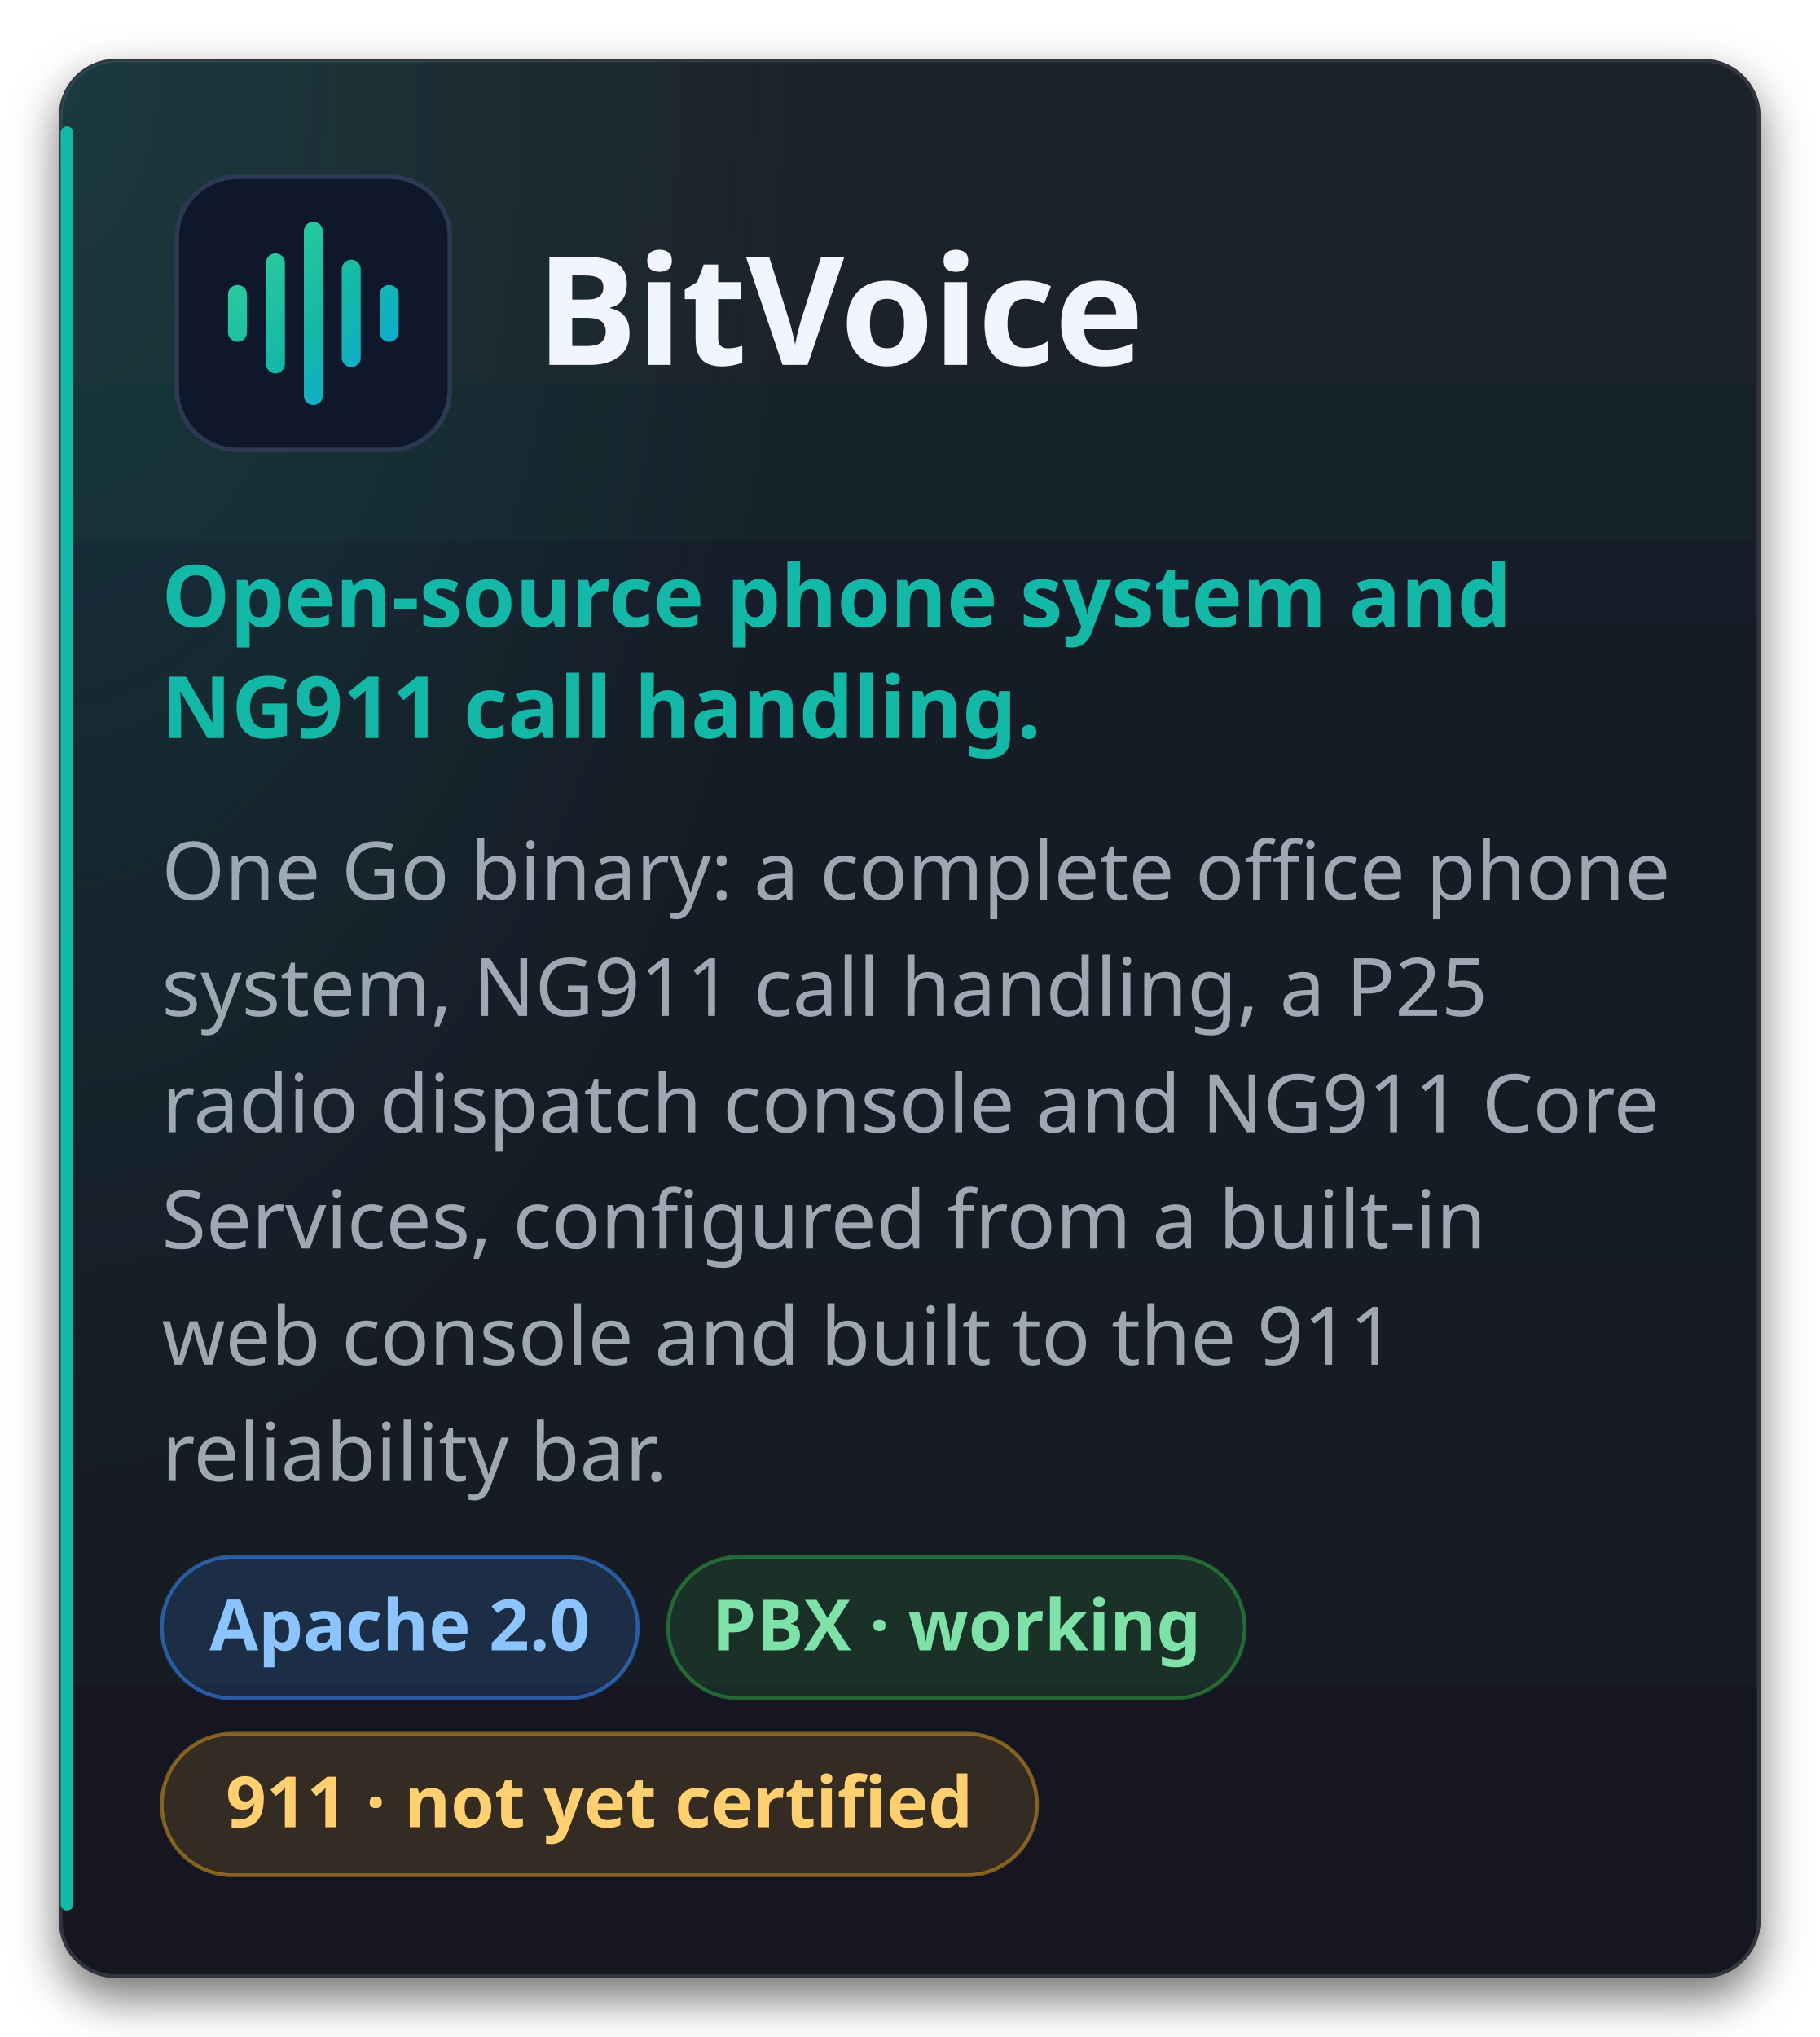
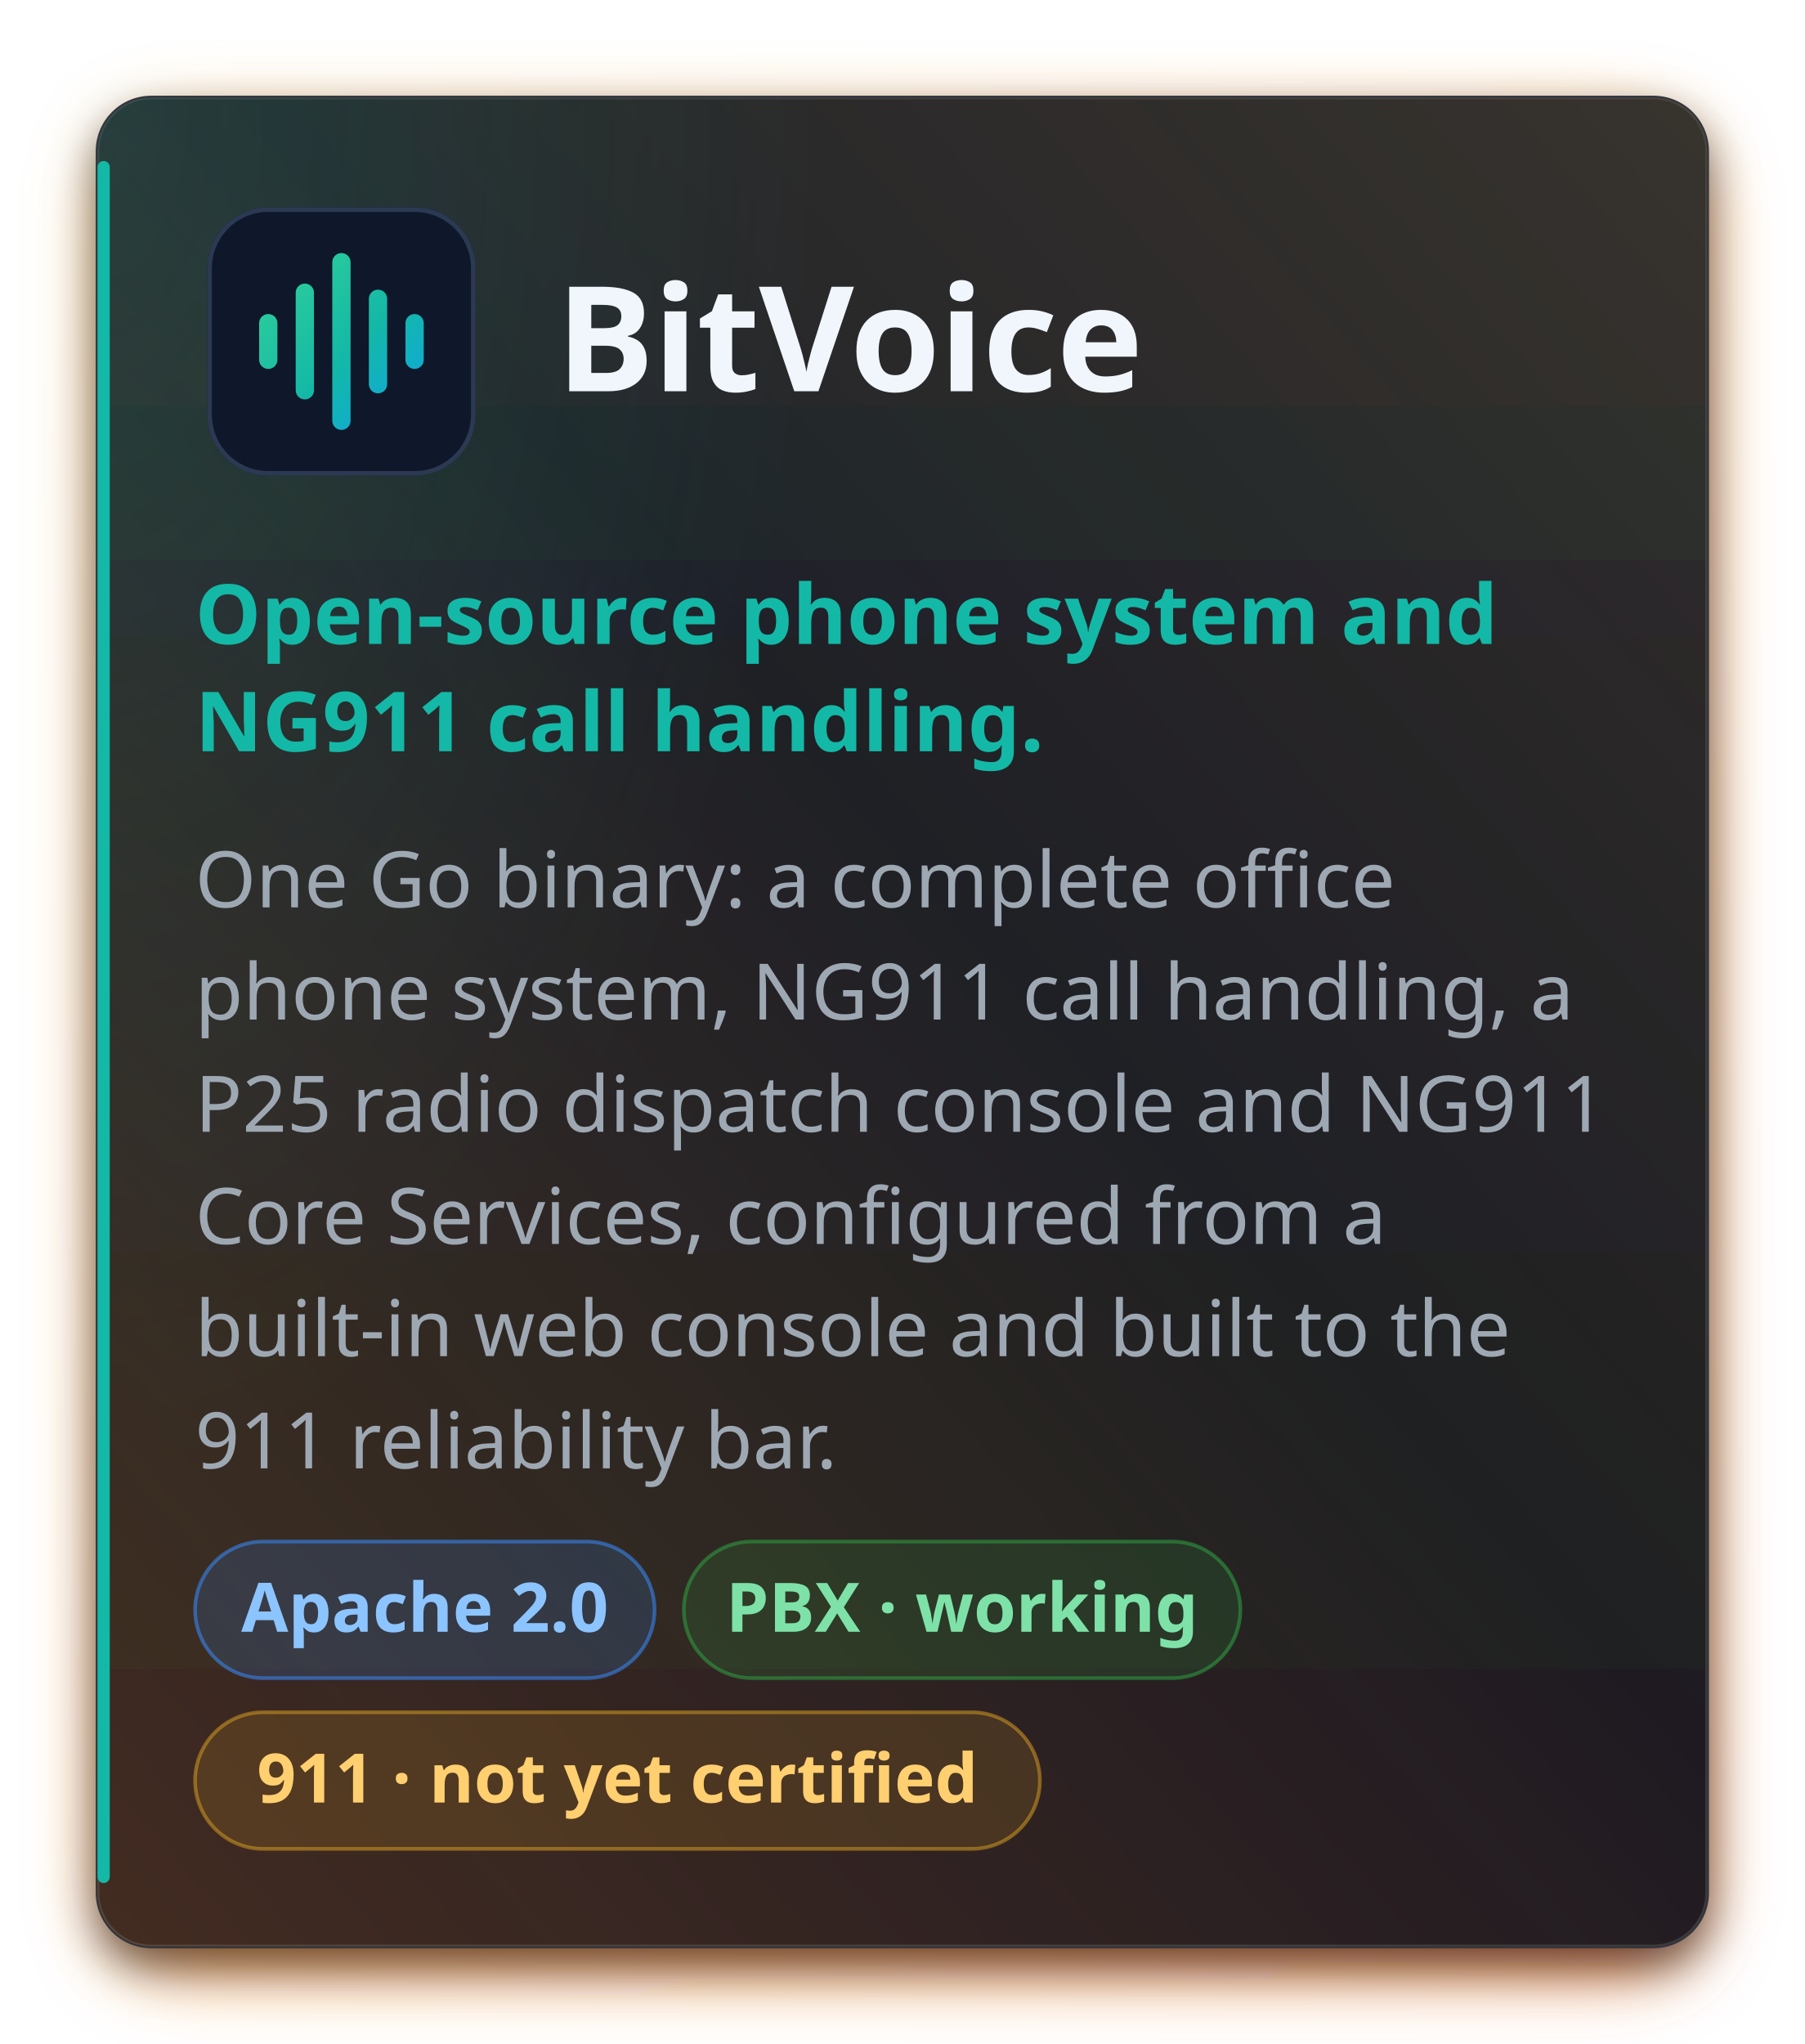
- <svg xmlns="http://www.w3.org/2000/svg" viewBox="0 0 720 806" width="720" height="806" role="img" aria-label="BitVoice: Open-source phone system and NG911 call handling.">
+ <svg xmlns="http://www.w3.org/2000/svg" viewBox="0 0 740 838" width="740" height="838" role="img" aria-label="BitVoice: Open-source phone system and NG911 call handling.">
+   <style>@keyframes glow{0%,100%{opacity:0.15}50%{opacity:0.85}}@keyframes warm{0%,100%{opacity:0}50%{opacity:1}}.glow{animation:glow 4.8s ease-in-out infinite;animation-delay:-3.60s}.warm{animation:warm 4.8s ease-in-out infinite;animation-delay:-3.60s}@media (prefers-reduced-motion: reduce){.glow,.warm{animation:none}.glow{opacity:0.45}.warm{opacity:0.5}}</style>
  <defs>
    <linearGradient id="cardfill" x1="0" y1="0" x2="0" y2="1">
      <stop offset="0" stop-color="#1b222c" />
      <stop offset="1" stop-color="#121820" />
    </linearGradient>
    <radialGradient id="accentglow" cx="0" cy="0" r="0.75" gradientTransform="scale(0.6 1)">
      <stop offset="0" stop-color="#14b8a6" stop-opacity="0.16" />
      <stop offset="1" stop-color="#14b8a6" stop-opacity="0" />
    </radialGradient>
+     <linearGradient id="glowfill" x1="0" y1="0" x2="1" y2="1">
+       <stop offset="0" stop-color="#ffb347" />
+       <stop offset="0.5" stop-color="#f58220" />
+       <stop offset="1" stop-color="#ea580c" />
+     </linearGradient>
+     <linearGradient id="warmfill" x1="0" y1="1" x2="1" y2="0">
+       <stop offset="0" stop-color="#f58220" stop-opacity="0.2" />
+       <stop offset="0.55" stop-color="#f58220" stop-opacity="0.04" />
+       <stop offset="1" stop-color="#ffb347" stop-opacity="0.12" />
+     </linearGradient>
+     <filter id="soft" x="-15%" y="-15%" width="130%" height="135%">
+       <feGaussianBlur stdDeviation="16" />
+     </filter>
    <filter id="lift" x="-5%" y="-8%" width="110%" height="125%">
      <feDropShadow dx="0" dy="8" stdDeviation="9" flood-color="#000000" flood-opacity="0.55" />
    </filter>
  </defs>
  <g font-family="-apple-system, 'Segoe UI', 'Noto Sans', Helvetica, Arial, sans-serif">
-     <rect x="24" y="24" width="672" height="758" rx="22" fill="url(#cardfill)" stroke="#30363d" stroke-width="1.5" filter="url(#lift)" />
-     <rect x="24" y="24" width="672" height="758" rx="22" fill="url(#accentglow)" />
-     <rect x="24" y="50" width="5" height="706" rx="2.5" fill="#14b8a6" />
-     <svg x="64" y="64" width="120" height="120" viewBox="0 0 96 96">
+     <rect class="glow" x="46" y="54" width="648" height="750" rx="26" fill="url(#glowfill)" filter="url(#soft)" />
+     <rect x="40" y="40" width="660" height="758" rx="22" fill="url(#cardfill)" stroke="#30363d" stroke-width="1.5" filter="url(#lift)" />
+     <rect x="40" y="40" width="660" height="758" rx="22" fill="url(#accentglow)" />
+     <rect class="warm" x="40" y="40" width="660" height="758" rx="22" fill="url(#warmfill)" />
+     <rect x="40" y="66" width="5" height="706" rx="2.5" fill="#14b8a6" />
+     <svg x="80" y="80" width="120" height="120" viewBox="0 0 96 96">
      <rect x="4" y="4" width="88" height="88" rx="20" fill="#0f172a" />
      <rect x="4.75" y="4.75" width="86.5" height="86.5" rx="19.25" fill="none" stroke="#2b3a52" stroke-width="1.5" />
      <defs>
        <linearGradient id="bvg" gradientUnits="userSpaceOnUse" x1="20" y1="20" x2="76" y2="76">
          <stop offset="0" stop-color="#34d399" />
          <stop offset=".55" stop-color="#14b8a6" />
          <stop offset="1" stop-color="#0ea5e9" />
        </linearGradient>
      </defs>
      <g stroke="url(#bvg)" stroke-width="6" stroke-linecap="round">
        <path d="M24 42 V54" />
        <path d="M36 32 V64" />
        <path d="M48 22 V74" />
        <path d="M60 34 V62" />
        <path d="M72 42 V54" />
      </g>
    </svg>
-     <text x="212" y="144.4" font-size="60" font-weight="800" fill="#f0f6fc" letter-spacing="-0.5">BitVoice</text>
-     <text x="64" y="248.0" font-size="34" font-weight="600" fill="#14b8a6">Open-source phone system and</text>
-     <text x="64" y="292.0" font-size="34" font-weight="600" fill="#14b8a6">NG911 call handling.</text>
-     <text x="64" y="356.0" font-size="32" fill="#9ea8b3">One Go binary: a complete office phone</text>
-     <text x="64" y="402.0" font-size="32" fill="#9ea8b3">system, NG911 call handling, a P25</text>
-     <text x="64" y="448.0" font-size="32" fill="#9ea8b3">radio dispatch console and NG911 Core</text>
-     <text x="64" y="494.0" font-size="32" fill="#9ea8b3">Services, configured from a built-in</text>
-     <text x="64" y="540.0" font-size="32" fill="#9ea8b3">web console and built to the 911</text>
-     <text x="64" y="586.0" font-size="32" fill="#9ea8b3">reliability bar.</text>
-     <rect x="64.0" y="616" width="188.4" height="56" rx="28.0" fill="#388bfd" fill-opacity="0.16" stroke="#388bfd" stroke-opacity="0.55" stroke-width="1.5" />
-     <text x="158.2" y="653.0" font-size="28" font-weight="600" fill="#8cc4ff" text-anchor="middle">Apache 2.0</text>
-     <rect x="264.4" y="616" width="228.2" height="56" rx="28.0" fill="#2ea043" fill-opacity="0.16" stroke="#2ea043" stroke-opacity="0.55" stroke-width="1.5" />
-     <text x="378.5" y="653.0" font-size="28" font-weight="600" fill="#7ee2a8" text-anchor="middle">PBX · working</text>
-     <rect x="64.0" y="686" width="346.4" height="56" rx="28.0" fill="#d29922" fill-opacity="0.16" stroke="#d29922" stroke-opacity="0.55" stroke-width="1.5" />
-     <text x="237.2" y="723.0" font-size="28" font-weight="600" fill="#ffcf70" text-anchor="middle">911 · not yet certified</text>
+     <text x="228" y="160.4" font-size="60" font-weight="800" fill="#f0f6fc" letter-spacing="-0.5">BitVoice</text>
+     <text x="80" y="264.0" font-size="34" font-weight="600" fill="#14b8a6">Open-source phone system and</text>
+     <text x="80" y="308.0" font-size="34" font-weight="600" fill="#14b8a6">NG911 call handling.</text>
+     <text x="80" y="372.0" font-size="32" fill="#9ea8b3">One Go binary: a complete office</text>
+     <text x="80" y="418.0" font-size="32" fill="#9ea8b3">phone system, NG911 call handling, a</text>
+     <text x="80" y="464.0" font-size="32" fill="#9ea8b3">P25 radio dispatch console and NG911</text>
+     <text x="80" y="510.0" font-size="32" fill="#9ea8b3">Core Services, configured from a</text>
+     <text x="80" y="556.0" font-size="32" fill="#9ea8b3">built-in web console and built to the</text>
+     <text x="80" y="602.0" font-size="32" fill="#9ea8b3">911 reliability bar.</text>
+     <rect x="80.0" y="632" width="188.4" height="56" rx="28.0" fill="#388bfd" fill-opacity="0.16" stroke="#388bfd" stroke-opacity="0.55" stroke-width="1.5" />
+     <text x="174.2" y="669.0" font-size="28" font-weight="600" fill="#8cc4ff" text-anchor="middle">Apache 2.0</text>
+     <rect x="280.4" y="632" width="228.2" height="56" rx="28.0" fill="#2ea043" fill-opacity="0.16" stroke="#2ea043" stroke-opacity="0.55" stroke-width="1.5" />
+     <text x="394.5" y="669.0" font-size="28" font-weight="600" fill="#7ee2a8" text-anchor="middle">PBX · working</text>
+     <rect x="80.0" y="702" width="346.4" height="56" rx="28.0" fill="#d29922" fill-opacity="0.16" stroke="#d29922" stroke-opacity="0.55" stroke-width="1.5" />
+     <text x="253.2" y="739.0" font-size="28" font-weight="600" fill="#ffcf70" text-anchor="middle">911 · not yet certified</text>
  </g>
</svg>
